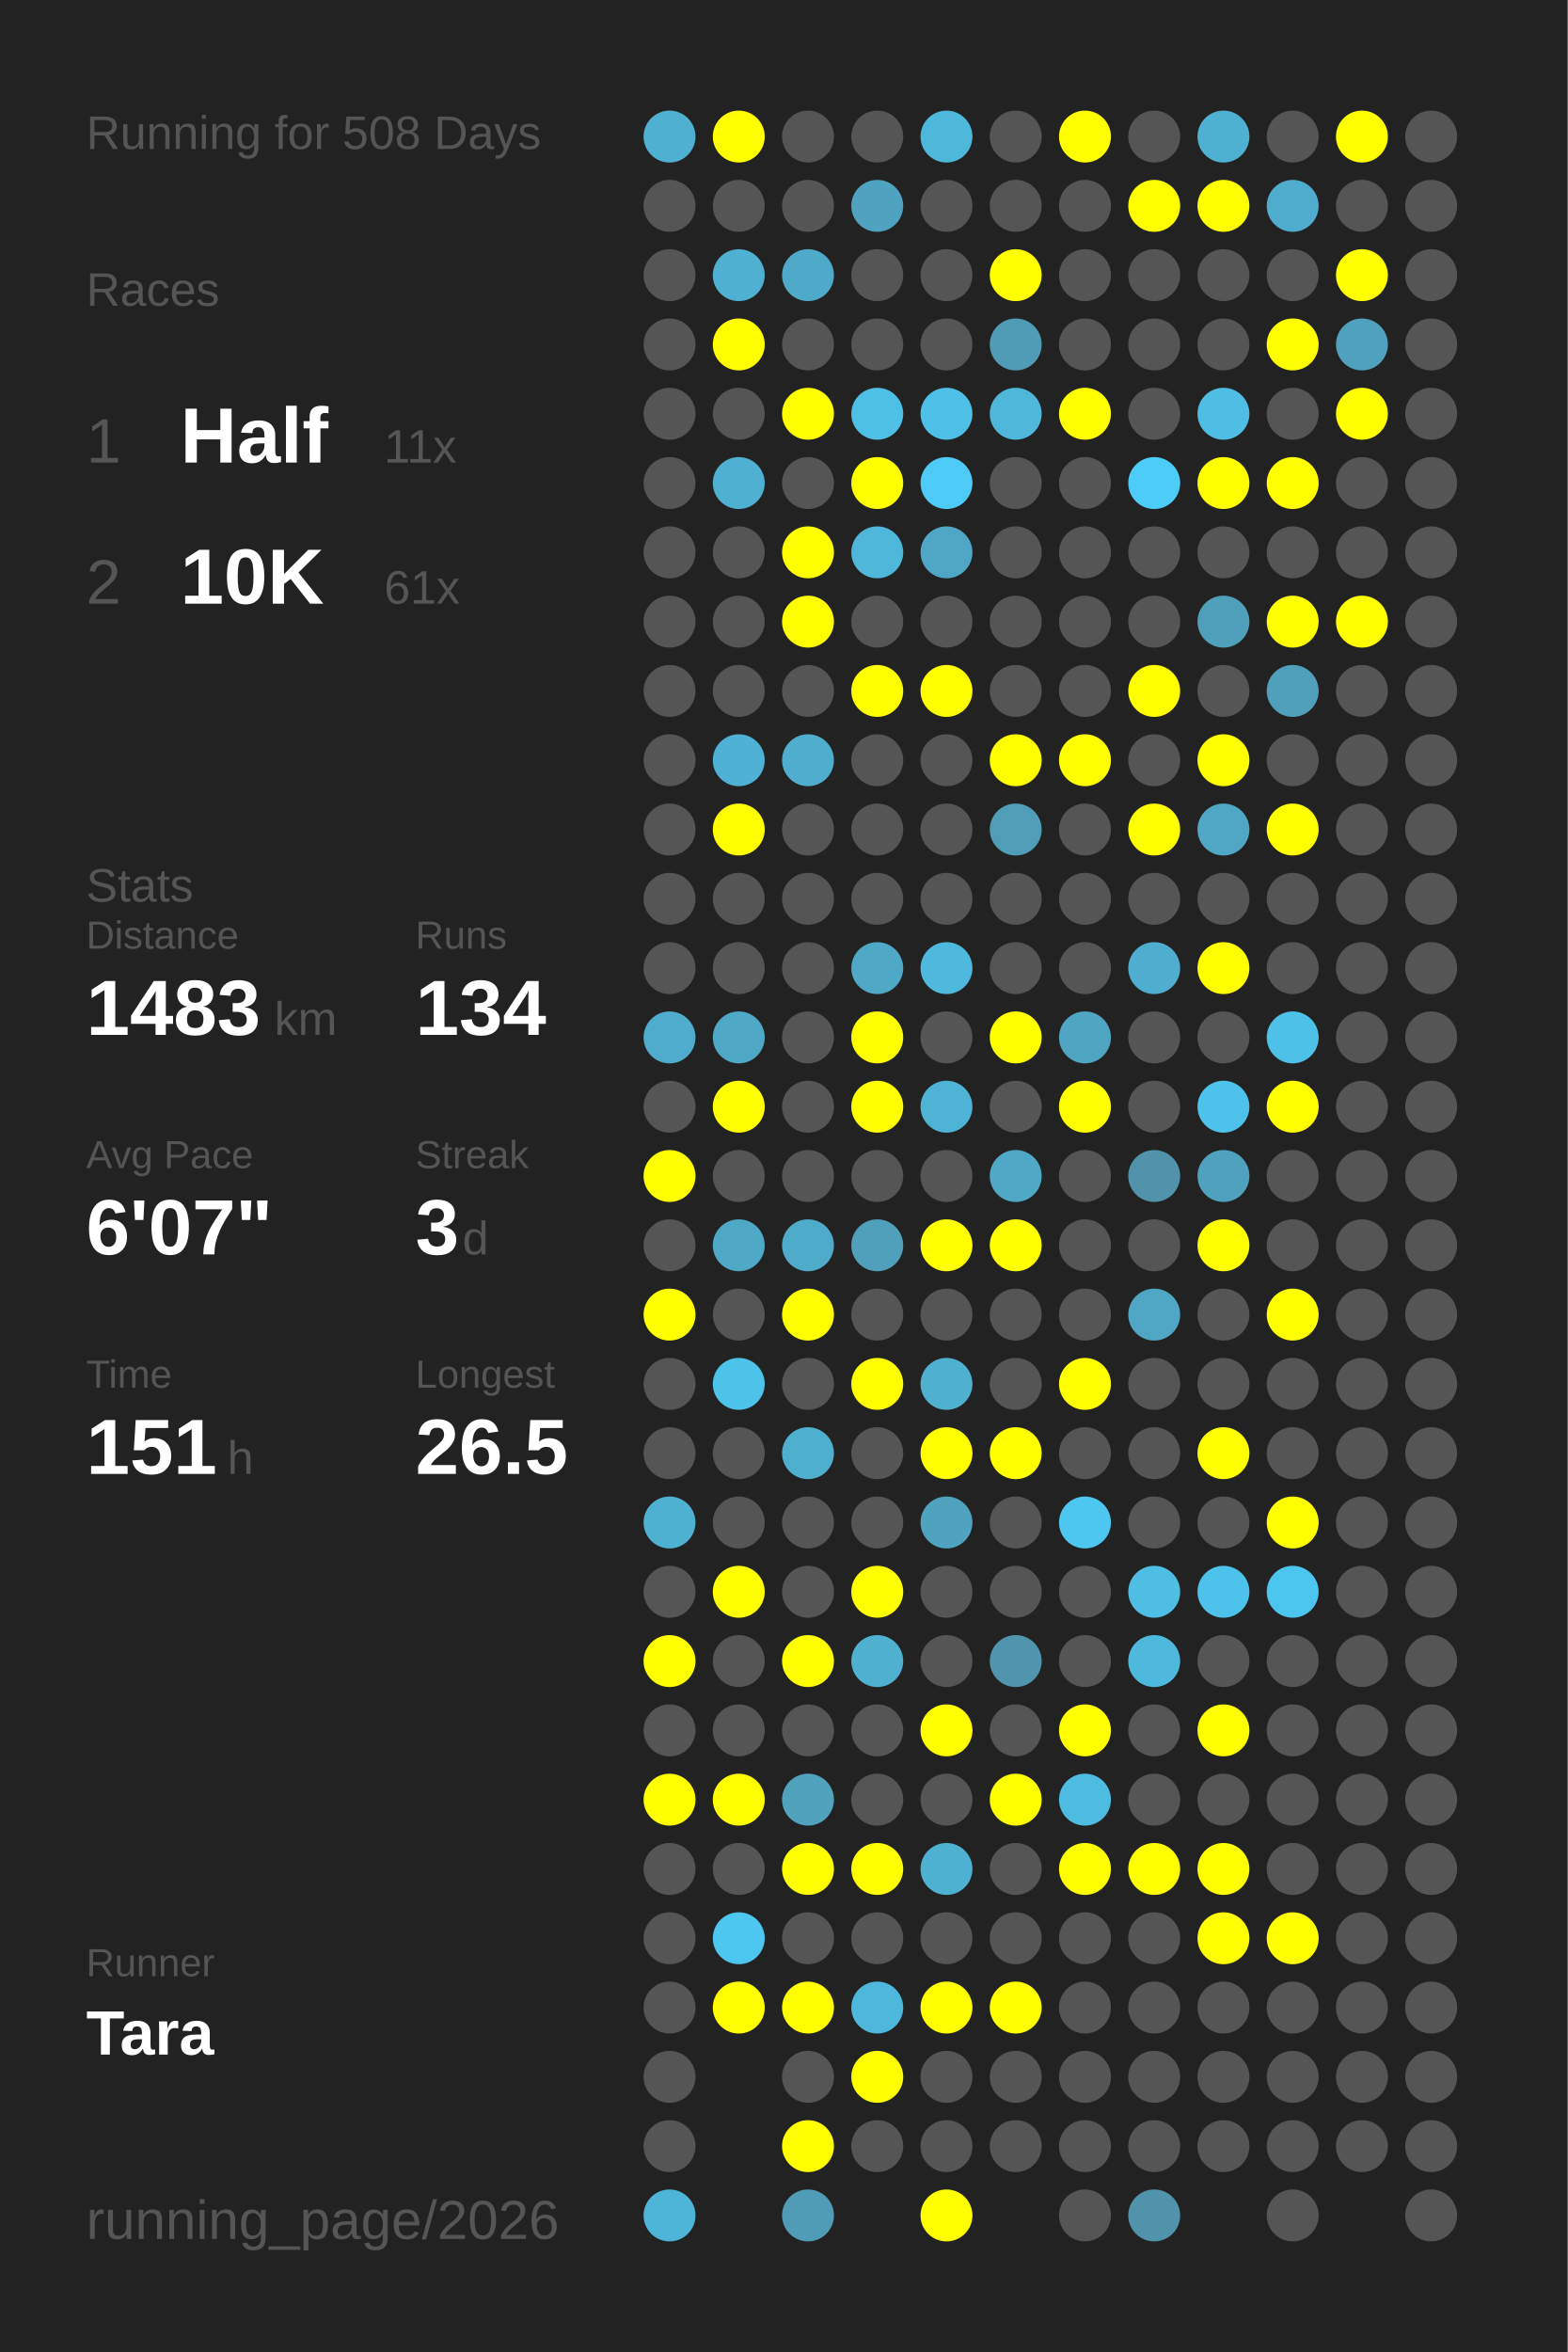
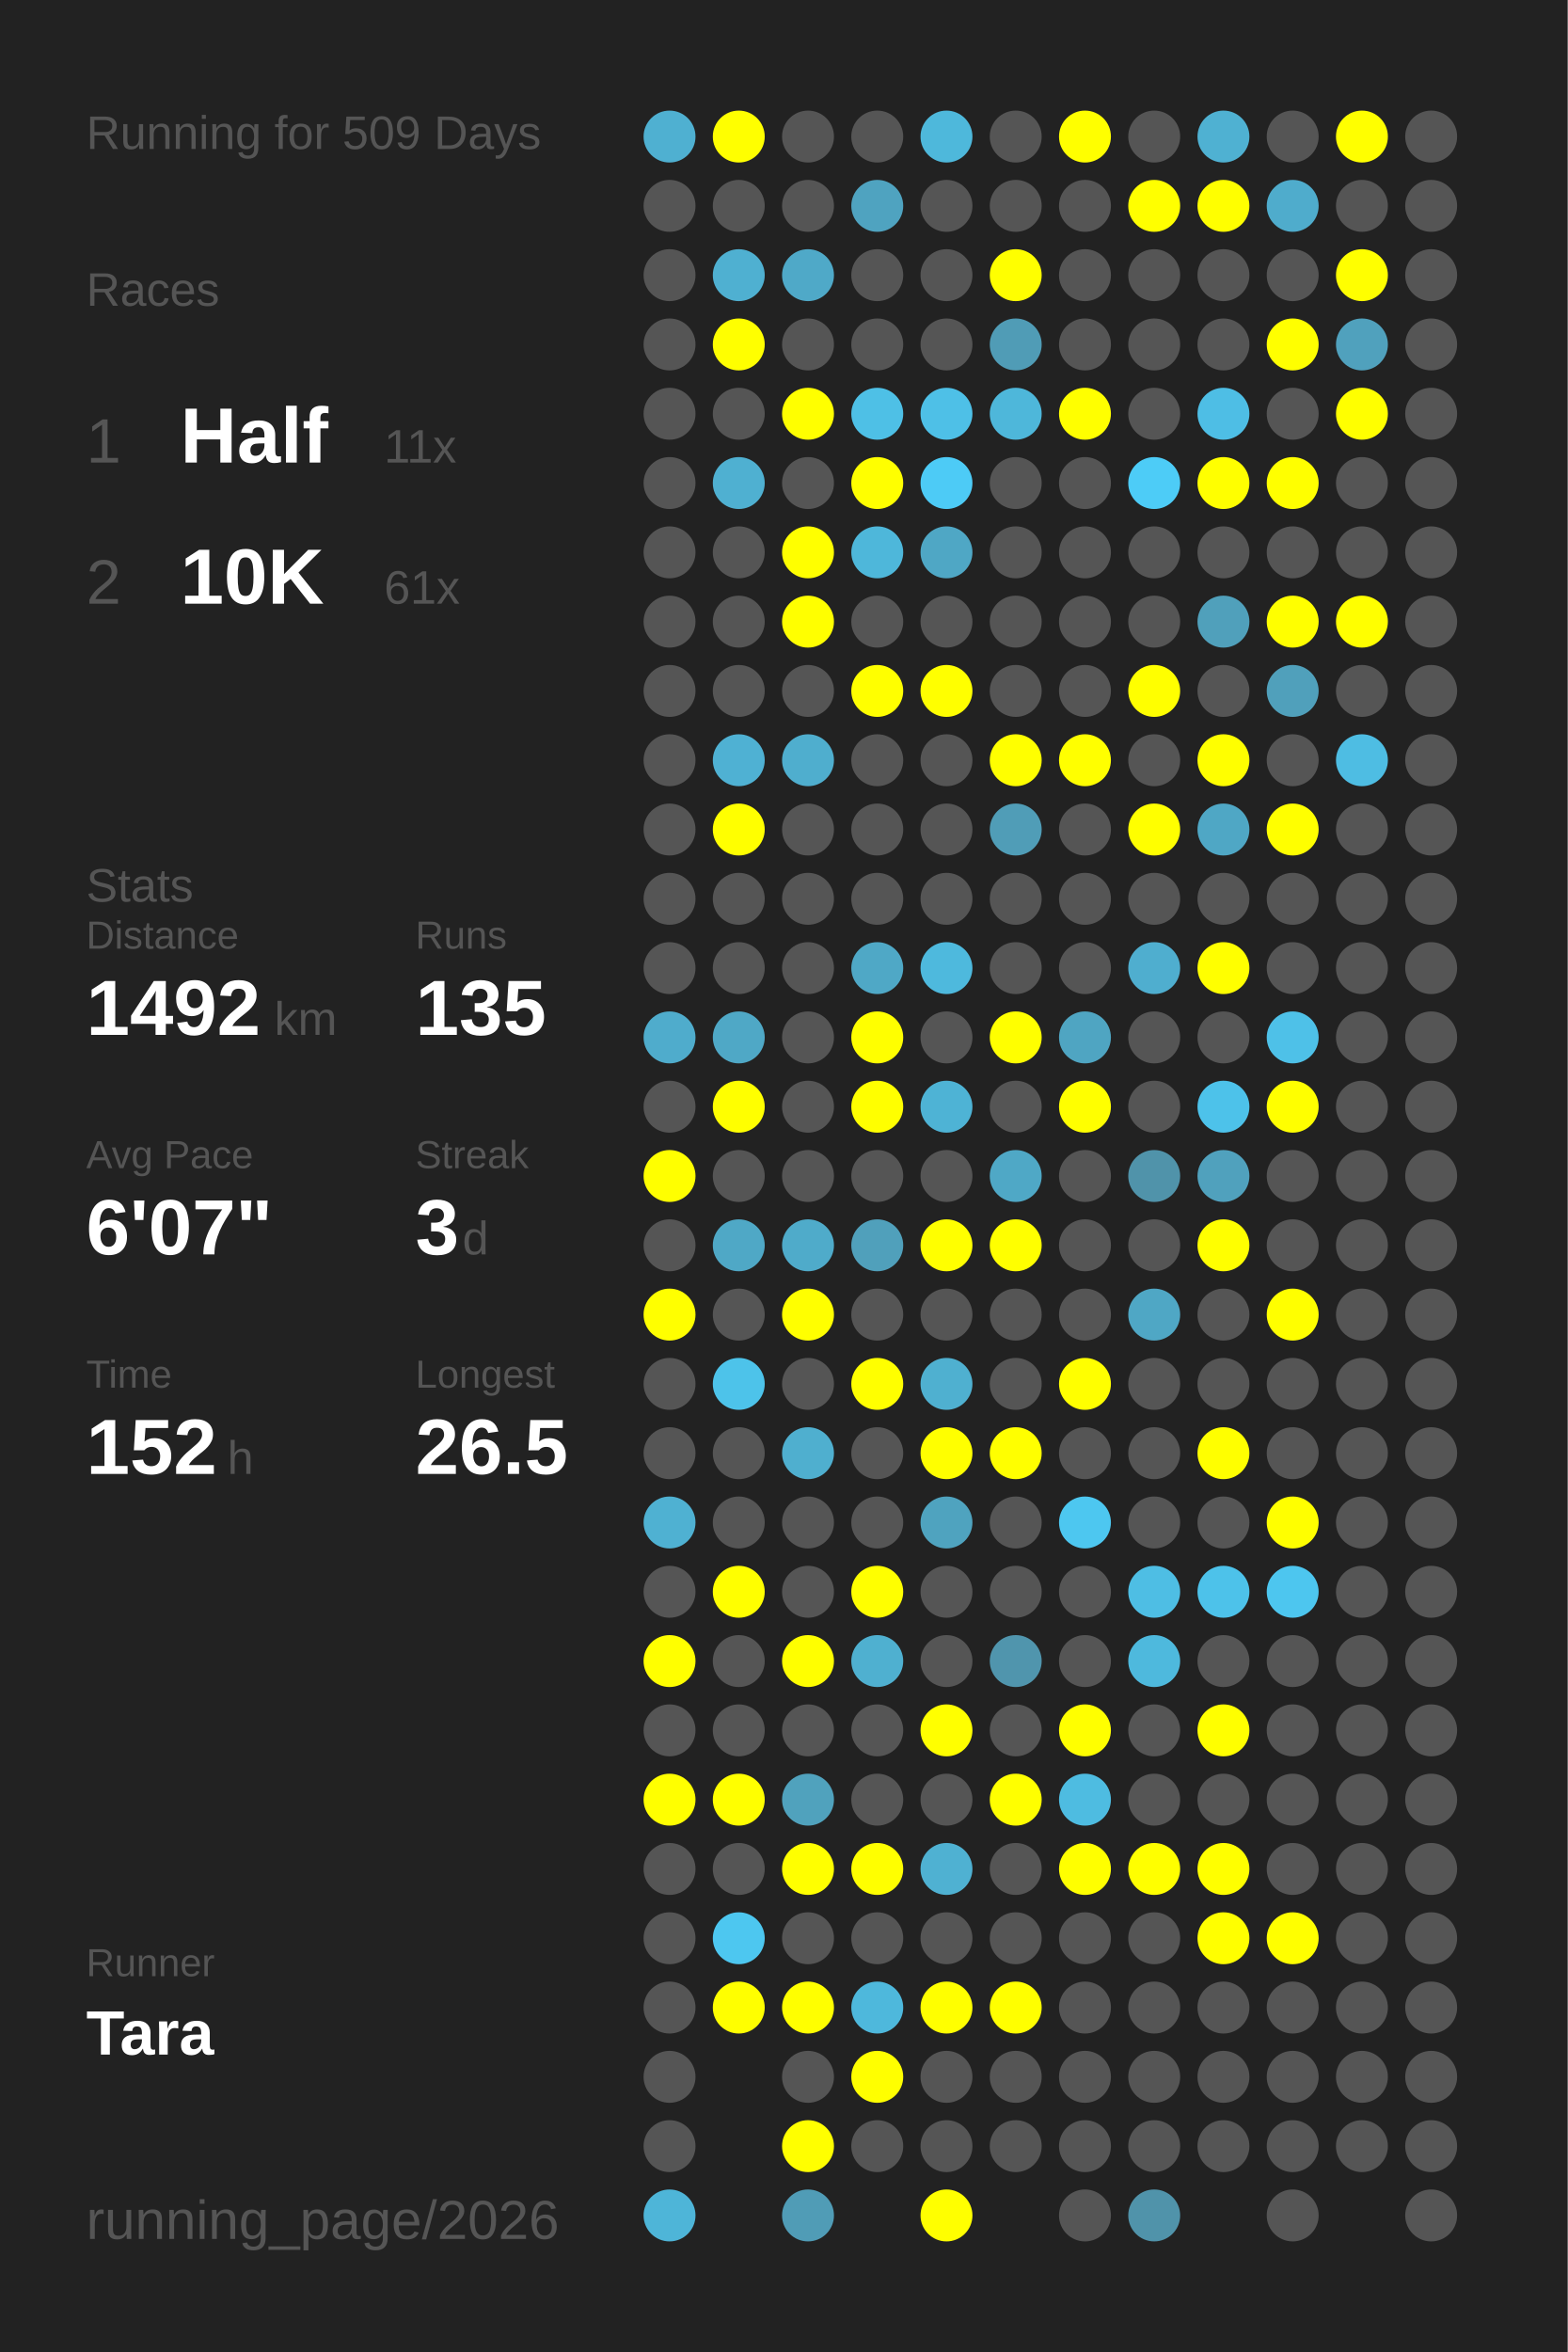
<svg xmlns="http://www.w3.org/2000/svg" baseProfile="full" height="300mm" version="1.1" viewBox="0,0,200,300" width="200mm">
  <defs />
  <rect fill="#222222" height="300" width="200" x="0" y="0" />
-   <text fill="#555555" style="font-size:6px; font-family:Arial;" x="11" y="19">Running for 508 Days</text>
+   <text fill="#555555" style="font-size:6px; font-family:Arial;" x="11" y="19">Running for 509 Days</text>
  <text fill="#555555" style="font-size:6px; font-family:Arial;" x="11" y="39">Races</text>
  <text fill="#555555" style="font-size:8px; font-family:Arial;" x="11" y="59">1</text>
  <text fill="#FFFFFF" style="font-size:10px; font-family:Arial; font-weight:bold;" x="23" y="59">Half</text>
  <text fill="#555555" style="font-size:6px; font-family:Arial;" x="49" y="59">11x</text>
  <text fill="#555555" style="font-size:8px; font-family:Arial;" x="11" y="77">2</text>
  <text fill="#FFFFFF" style="font-size:10px; font-family:Arial; font-weight:bold;" x="23" y="77">10K</text>
  <text fill="#555555" style="font-size:6px; font-family:Arial;" x="49" y="77">61x</text>
  <text fill="#555555" style="font-size:6px; font-family:Arial;" x="11" y="115">Stats</text>
  <text fill="#555555" style="font-size:5px; font-family:Arial;" x="11" y="121">Distance</text>
-   <text fill="#FFFFFF" style="font-size:10px; font-family:Arial; font-weight:bold;" x="11" y="132">1483</text>
+   <text fill="#FFFFFF" style="font-size:10px; font-family:Arial; font-weight:bold;" x="11" y="132">1492</text>
  <text fill="#555555" style="font-size:6px; font-family:Arial;" x="35" y="132">km</text>
  <text fill="#555555" style="font-size:5px; font-family:Arial;" x="53" y="121">Runs</text>
-   <text fill="#FFFFFF" style="font-size:10px; font-family:Arial; font-weight:bold;" x="53" y="132">134</text>
+   <text fill="#FFFFFF" style="font-size:10px; font-family:Arial; font-weight:bold;" x="53" y="132">135</text>
  <text fill="#555555" style="font-size:5px; font-family:Arial;" x="11" y="149">Avg Pace</text>
  <text fill="#FFFFFF" style="font-size:10px; font-family:Arial; font-weight:bold;" x="11" y="160">6'07"</text>
  <text fill="#555555" style="font-size:5px; font-family:Arial;" x="53" y="149">Streak</text>
  <text fill="#FFFFFF" style="font-size:10px; font-family:Arial; font-weight:bold;" x="53" y="160">3</text>
  <text fill="#555555" style="font-size:6px; font-family:Arial;" x="59" y="160">d</text>
  <text fill="#555555" style="font-size:5px; font-family:Arial;" x="11" y="177">Time</text>
-   <text fill="#FFFFFF" style="font-size:10px; font-family:Arial; font-weight:bold;" x="11" y="188">151</text>
+   <text fill="#FFFFFF" style="font-size:10px; font-family:Arial; font-weight:bold;" x="11" y="188">152</text>
  <text fill="#555555" style="font-size:6px; font-family:Arial;" x="29" y="188">h</text>
  <text fill="#555555" style="font-size:5px; font-family:Arial;" x="53" y="177">Longest</text>
  <text fill="#FFFFFF" style="font-size:10px; font-family:Arial; font-weight:bold;" x="53" y="188">26.5</text>
  <text fill="#555555" style="font-size:5px; font-family:Arial;" x="11" y="252.065">Runner</text>
  <text fill="#FFFFFF" style="font-size:8px; font-family:Arial; font-weight:bold;" x="11" y="262.065">Tara</text>
  <text fill="#555555" style="font-size:7px; font-family:Arial;" x="11" y="285.581">running_page/2026</text>
  <circle cx="85.417" cy="17.419" fill="#4fb0d1" r="3.312" />
  <circle cx="85.417" cy="26.258" fill="#555555" r="3.312" />
  <circle cx="85.417" cy="35.097" fill="#555555" r="3.312" />
  <circle cx="85.417" cy="43.935" fill="#555555" r="3.312" />
  <circle cx="85.417" cy="52.774" fill="#555555" r="3.312" />
  <circle cx="85.417" cy="61.613" fill="#555555" r="3.312" />
  <circle cx="85.417" cy="70.452" fill="#555555" r="3.312" />
  <circle cx="85.417" cy="79.29" fill="#555555" r="3.312" />
  <circle cx="85.417" cy="88.129" fill="#555555" r="3.312" />
  <circle cx="85.417" cy="96.968" fill="#555555" r="3.312" />
  <circle cx="85.417" cy="105.806" fill="#555555" r="3.312" />
  <circle cx="85.417" cy="114.645" fill="#555555" r="3.312" />
  <circle cx="85.417" cy="123.484" fill="#555555" r="3.312" />
  <circle cx="85.417" cy="132.323" fill="#4faccc" r="3.312" />
  <circle cx="85.417" cy="141.161" fill="#555555" r="3.312" />
  <circle cx="85.417" cy="150" fill="#FFFF00" r="3.312" />
  <circle cx="85.417" cy="158.839" fill="#555555" r="3.312" />
  <circle cx="85.417" cy="167.677" fill="#FFFF00" r="3.312" />
  <circle cx="85.417" cy="176.516" fill="#555555" r="3.312" />
  <circle cx="85.417" cy="185.355" fill="#555555" r="3.312" />
  <circle cx="85.417" cy="194.194" fill="#4fb1d2" r="3.312" />
  <circle cx="85.417" cy="203.032" fill="#555555" r="3.312" />
  <circle cx="85.417" cy="211.871" fill="#FFFF00" r="3.312" />
  <circle cx="85.417" cy="220.71" fill="#555555" r="3.312" />
  <circle cx="85.417" cy="229.548" fill="#FFFF00" r="3.312" />
  <circle cx="85.417" cy="238.387" fill="#555555" r="3.312" />
  <circle cx="85.417" cy="247.226" fill="#555555" r="3.312" />
  <circle cx="85.417" cy="256.065" fill="#555555" r="3.312" />
  <circle cx="85.417" cy="264.903" fill="#555555" r="3.312" />
  <circle cx="85.417" cy="273.742" fill="#555555" r="3.312" />
  <circle cx="85.417" cy="282.581" fill="#4eb5d8" r="3.312" />
  <circle cx="94.25" cy="17.419" fill="#FFFF00" r="3.312" />
  <circle cx="94.25" cy="26.258" fill="#555555" r="3.312" />
  <circle cx="94.25" cy="35.097" fill="#4fb0d1" r="3.312" />
  <circle cx="94.25" cy="43.935" fill="#FFFF00" r="3.312" />
  <circle cx="94.25" cy="52.774" fill="#555555" r="3.312" />
  <circle cx="94.25" cy="61.613" fill="#4fb0d1" r="3.312" />
  <circle cx="94.25" cy="70.452" fill="#555555" r="3.312" />
  <circle cx="94.25" cy="79.29" fill="#555555" r="3.312" />
  <circle cx="94.25" cy="88.129" fill="#555555" r="3.312" />
  <circle cx="94.25" cy="96.968" fill="#4fb1d3" r="3.312" />
  <circle cx="94.25" cy="105.806" fill="#FFFF00" r="3.312" />
  <circle cx="94.25" cy="114.645" fill="#555555" r="3.312" />
  <circle cx="94.25" cy="123.484" fill="#555555" r="3.312" />
  <circle cx="94.25" cy="132.323" fill="#4fa8c6" r="3.312" />
  <circle cx="94.25" cy="141.161" fill="#FFFF00" r="3.312" />
  <circle cx="94.25" cy="150" fill="#555555" r="3.312" />
  <circle cx="94.25" cy="158.839" fill="#4fa8c6" r="3.312" />
  <circle cx="94.25" cy="167.677" fill="#555555" r="3.312" />
  <circle cx="94.25" cy="176.516" fill="#4dc3ea" r="3.312" />
  <circle cx="94.25" cy="185.355" fill="#555555" r="3.312" />
  <circle cx="94.25" cy="194.194" fill="#555555" r="3.312" />
  <circle cx="94.25" cy="203.032" fill="#FFFF00" r="3.312" />
  <circle cx="94.25" cy="211.871" fill="#555555" r="3.312" />
  <circle cx="94.25" cy="220.71" fill="#555555" r="3.312" />
  <circle cx="94.25" cy="229.548" fill="#FFFF00" r="3.312" />
  <circle cx="94.25" cy="238.387" fill="#555555" r="3.312" />
  <circle cx="94.25" cy="247.226" fill="#4dc7f0" r="3.312" />
  <circle cx="94.25" cy="256.065" fill="#FFFF00" r="3.312" />
  <circle cx="103.083" cy="17.419" fill="#555555" r="3.312" />
  <circle cx="103.083" cy="26.258" fill="#555555" r="3.312" />
  <circle cx="103.083" cy="35.097" fill="#4fa9c8" r="3.312" />
  <circle cx="103.083" cy="43.935" fill="#555555" r="3.312" />
  <circle cx="103.083" cy="52.774" fill="#FFFF00" r="3.312" />
  <circle cx="103.083" cy="61.613" fill="#555555" r="3.312" />
  <circle cx="103.083" cy="70.452" fill="#FFFF00" r="3.312" />
  <circle cx="103.083" cy="79.29" fill="#FFFF00" r="3.312" />
  <circle cx="103.083" cy="88.129" fill="#555555" r="3.312" />
  <circle cx="103.083" cy="96.968" fill="#4faece" r="3.312" />
  <circle cx="103.083" cy="105.806" fill="#555555" r="3.312" />
  <circle cx="103.083" cy="114.645" fill="#555555" r="3.312" />
  <circle cx="103.083" cy="123.484" fill="#555555" r="3.312" />
  <circle cx="103.083" cy="132.323" fill="#555555" r="3.312" />
  <circle cx="103.083" cy="141.161" fill="#555555" r="3.312" />
  <circle cx="103.083" cy="150" fill="#555555" r="3.312" />
  <circle cx="103.083" cy="158.839" fill="#4fabca" r="3.312" />
  <circle cx="103.083" cy="167.677" fill="#FFFF00" r="3.312" />
  <circle cx="103.083" cy="176.516" fill="#555555" r="3.312" />
  <circle cx="103.083" cy="185.355" fill="#4fafcf" r="3.312" />
  <circle cx="103.083" cy="194.194" fill="#555555" r="3.312" />
  <circle cx="103.083" cy="203.032" fill="#555555" r="3.312" />
  <circle cx="103.083" cy="211.871" fill="#FFFF00" r="3.312" />
  <circle cx="103.083" cy="220.71" fill="#555555" r="3.312" />
  <circle cx="103.083" cy="229.548" fill="#50a2bd" r="3.312" />
  <circle cx="103.083" cy="238.387" fill="#FFFF00" r="3.312" />
  <circle cx="103.083" cy="247.226" fill="#555555" r="3.312" />
  <circle cx="103.083" cy="256.065" fill="#FFFF00" r="3.312" />
  <circle cx="103.083" cy="264.903" fill="#555555" r="3.312" />
  <circle cx="103.083" cy="273.742" fill="#FFFF00" r="3.312" />
  <circle cx="103.083" cy="282.581" fill="#509cb6" r="3.312" />
  <circle cx="111.917" cy="17.419" fill="#555555" r="3.312" />
  <circle cx="111.917" cy="26.258" fill="#4fa3c0" r="3.312" />
  <circle cx="111.917" cy="35.097" fill="#555555" r="3.312" />
  <circle cx="111.917" cy="43.935" fill="#555555" r="3.312" />
  <circle cx="111.917" cy="52.774" fill="#4ec0e6" r="3.312" />
  <circle cx="111.917" cy="61.613" fill="#FFFF00" r="3.312" />
  <circle cx="111.917" cy="70.452" fill="#4eb7da" r="3.312" />
  <circle cx="111.917" cy="79.29" fill="#555555" r="3.312" />
  <circle cx="111.917" cy="88.129" fill="#FFFF00" r="3.312" />
  <circle cx="111.917" cy="96.968" fill="#555555" r="3.312" />
  <circle cx="111.917" cy="105.806" fill="#555555" r="3.312" />
  <circle cx="111.917" cy="114.645" fill="#555555" r="3.312" />
  <circle cx="111.917" cy="123.484" fill="#4fa8c6" r="3.312" />
  <circle cx="111.917" cy="132.323" fill="#FFFF00" r="3.312" />
  <circle cx="111.917" cy="141.161" fill="#FFFF00" r="3.312" />
  <circle cx="111.917" cy="150" fill="#555555" r="3.312" />
  <circle cx="111.917" cy="158.839" fill="#50a0bb" r="3.312" />
  <circle cx="111.917" cy="167.677" fill="#555555" r="3.312" />
  <circle cx="111.917" cy="176.516" fill="#FFFF00" r="3.312" />
  <circle cx="111.917" cy="185.355" fill="#555555" r="3.312" />
  <circle cx="111.917" cy="194.194" fill="#555555" r="3.312" />
  <circle cx="111.917" cy="203.032" fill="#FFFF00" r="3.312" />
  <circle cx="111.917" cy="211.871" fill="#4fb0d0" r="3.312" />
  <circle cx="111.917" cy="220.71" fill="#555555" r="3.312" />
  <circle cx="111.917" cy="229.548" fill="#555555" r="3.312" />
  <circle cx="111.917" cy="238.387" fill="#FFFF00" r="3.312" />
  <circle cx="111.917" cy="247.226" fill="#555555" r="3.312" />
  <circle cx="111.917" cy="256.065" fill="#4eb8dc" r="3.312" />
  <circle cx="111.917" cy="264.903" fill="#FFFF00" r="3.312" />
  <circle cx="111.917" cy="273.742" fill="#555555" r="3.312" />
  <circle cx="120.75" cy="17.419" fill="#4eb8db" r="3.312" />
  <circle cx="120.75" cy="26.258" fill="#555555" r="3.312" />
  <circle cx="120.75" cy="35.097" fill="#555555" r="3.312" />
  <circle cx="120.75" cy="43.935" fill="#555555" r="3.312" />
  <circle cx="120.75" cy="52.774" fill="#4ec0e7" r="3.312" />
  <circle cx="120.75" cy="61.613" fill="#4dcbf6" r="3.312" />
  <circle cx="120.75" cy="70.452" fill="#4fa7c5" r="3.312" />
  <circle cx="120.75" cy="79.29" fill="#555555" r="3.312" />
  <circle cx="120.75" cy="88.129" fill="#FFFF00" r="3.312" />
  <circle cx="120.75" cy="96.968" fill="#555555" r="3.312" />
  <circle cx="120.75" cy="105.806" fill="#555555" r="3.312" />
  <circle cx="120.75" cy="114.645" fill="#555555" r="3.312" />
  <circle cx="120.75" cy="123.484" fill="#4eb9dd" r="3.312" />
  <circle cx="120.75" cy="132.323" fill="#555555" r="3.312" />
  <circle cx="120.75" cy="141.161" fill="#4eb3d5" r="3.312" />
  <circle cx="120.75" cy="150" fill="#555555" r="3.312" />
  <circle cx="120.75" cy="158.839" fill="#FFFF00" r="3.312" />
  <circle cx="120.75" cy="167.677" fill="#555555" r="3.312" />
  <circle cx="120.75" cy="176.516" fill="#4fb0d0" r="3.312" />
  <circle cx="120.75" cy="185.355" fill="#FFFF00" r="3.312" />
  <circle cx="120.75" cy="194.194" fill="#4fa3bf" r="3.312" />
  <circle cx="120.75" cy="203.032" fill="#555555" r="3.312" />
  <circle cx="120.75" cy="211.871" fill="#555555" r="3.312" />
  <circle cx="120.75" cy="220.71" fill="#FFFF00" r="3.312" />
  <circle cx="120.75" cy="229.548" fill="#555555" r="3.312" />
  <circle cx="120.75" cy="238.387" fill="#4fb1d2" r="3.312" />
  <circle cx="120.75" cy="247.226" fill="#555555" r="3.312" />
  <circle cx="120.75" cy="256.065" fill="#FFFF00" r="3.312" />
  <circle cx="120.75" cy="264.903" fill="#555555" r="3.312" />
  <circle cx="120.75" cy="273.742" fill="#555555" r="3.312" />
  <circle cx="120.75" cy="282.581" fill="#FFFF00" r="3.312" />
  <circle cx="129.583" cy="17.419" fill="#555555" r="3.312" />
  <circle cx="129.583" cy="26.258" fill="#555555" r="3.312" />
  <circle cx="129.583" cy="35.097" fill="#FFFF00" r="3.312" />
  <circle cx="129.583" cy="43.935" fill="#509cb6" r="3.312" />
  <circle cx="129.583" cy="52.774" fill="#4eb7da" r="3.312" />
  <circle cx="129.583" cy="61.613" fill="#555555" r="3.312" />
  <circle cx="129.583" cy="70.452" fill="#555555" r="3.312" />
  <circle cx="129.583" cy="79.29" fill="#555555" r="3.312" />
  <circle cx="129.583" cy="88.129" fill="#555555" r="3.312" />
  <circle cx="129.583" cy="96.968" fill="#FFFF00" r="3.312" />
  <circle cx="129.583" cy="105.806" fill="#509db7" r="3.312" />
  <circle cx="129.583" cy="114.645" fill="#555555" r="3.312" />
  <circle cx="129.583" cy="123.484" fill="#555555" r="3.312" />
  <circle cx="129.583" cy="132.323" fill="#FFFF00" r="3.312" />
  <circle cx="129.583" cy="141.161" fill="#555555" r="3.312" />
  <circle cx="129.583" cy="150" fill="#4fa8c6" r="3.312" />
  <circle cx="129.583" cy="158.839" fill="#FFFF00" r="3.312" />
  <circle cx="129.583" cy="167.677" fill="#555555" r="3.312" />
  <circle cx="129.583" cy="176.516" fill="#555555" r="3.312" />
  <circle cx="129.583" cy="185.355" fill="#FFFF00" r="3.312" />
  <circle cx="129.583" cy="194.194" fill="#555555" r="3.312" />
  <circle cx="129.583" cy="203.032" fill="#555555" r="3.312" />
  <circle cx="129.583" cy="211.871" fill="#5095ad" r="3.312" />
  <circle cx="129.583" cy="220.71" fill="#555555" r="3.312" />
  <circle cx="129.583" cy="229.548" fill="#FFFF00" r="3.312" />
  <circle cx="129.583" cy="238.387" fill="#555555" r="3.312" />
  <circle cx="129.583" cy="247.226" fill="#555555" r="3.312" />
  <circle cx="129.583" cy="256.065" fill="#FFFF00" r="3.312" />
  <circle cx="129.583" cy="264.903" fill="#555555" r="3.312" />
  <circle cx="129.583" cy="273.742" fill="#555555" r="3.312" />
  <circle cx="138.417" cy="17.419" fill="#FFFF00" r="3.312" />
  <circle cx="138.417" cy="26.258" fill="#555555" r="3.312" />
  <circle cx="138.417" cy="35.097" fill="#555555" r="3.312" />
  <circle cx="138.417" cy="43.935" fill="#555555" r="3.312" />
  <circle cx="138.417" cy="52.774" fill="#FFFF00" r="3.312" />
  <circle cx="138.417" cy="61.613" fill="#555555" r="3.312" />
  <circle cx="138.417" cy="70.452" fill="#555555" r="3.312" />
  <circle cx="138.417" cy="79.29" fill="#555555" r="3.312" />
  <circle cx="138.417" cy="88.129" fill="#555555" r="3.312" />
  <circle cx="138.417" cy="96.968" fill="#FFFF00" r="3.312" />
  <circle cx="138.417" cy="105.806" fill="#555555" r="3.312" />
  <circle cx="138.417" cy="114.645" fill="#555555" r="3.312" />
  <circle cx="138.417" cy="123.484" fill="#555555" r="3.312" />
  <circle cx="138.417" cy="132.323" fill="#4fa5c2" r="3.312" />
  <circle cx="138.417" cy="141.161" fill="#FFFF00" r="3.312" />
  <circle cx="138.417" cy="150" fill="#555555" r="3.312" />
  <circle cx="138.417" cy="158.839" fill="#555555" r="3.312" />
  <circle cx="138.417" cy="167.677" fill="#555555" r="3.312" />
  <circle cx="138.417" cy="176.516" fill="#FFFF00" r="3.312" />
  <circle cx="138.417" cy="185.355" fill="#555555" r="3.312" />
  <circle cx="138.417" cy="194.194" fill="#4dc7f0" r="3.312" />
  <circle cx="138.417" cy="203.032" fill="#555555" r="3.312" />
  <circle cx="138.417" cy="211.871" fill="#555555" r="3.312" />
  <circle cx="138.417" cy="220.71" fill="#FFFF00" r="3.312" />
  <circle cx="138.417" cy="229.548" fill="#4ebce1" r="3.312" />
  <circle cx="138.417" cy="238.387" fill="#FFFF00" r="3.312" />
  <circle cx="138.417" cy="247.226" fill="#555555" r="3.312" />
  <circle cx="138.417" cy="256.065" fill="#555555" r="3.312" />
  <circle cx="138.417" cy="264.903" fill="#555555" r="3.312" />
  <circle cx="138.417" cy="273.742" fill="#555555" r="3.312" />
  <circle cx="138.417" cy="282.581" fill="#555555" r="3.312" />
  <circle cx="147.25" cy="17.419" fill="#555555" r="3.312" />
  <circle cx="147.25" cy="26.258" fill="#FFFF00" r="3.312" />
  <circle cx="147.25" cy="35.097" fill="#555555" r="3.312" />
  <circle cx="147.25" cy="43.935" fill="#555555" r="3.312" />
  <circle cx="147.25" cy="52.774" fill="#555555" r="3.312" />
  <circle cx="147.25" cy="61.613" fill="#4dccf7" r="3.312" />
  <circle cx="147.25" cy="70.452" fill="#555555" r="3.312" />
  <circle cx="147.25" cy="79.29" fill="#555555" r="3.312" />
  <circle cx="147.25" cy="88.129" fill="#FFFF00" r="3.312" />
  <circle cx="147.25" cy="96.968" fill="#555555" r="3.312" />
  <circle cx="147.25" cy="105.806" fill="#FFFF00" r="3.312" />
  <circle cx="147.25" cy="114.645" fill="#555555" r="3.312" />
  <circle cx="147.25" cy="123.484" fill="#4faecf" r="3.312" />
  <circle cx="147.25" cy="132.323" fill="#555555" r="3.312" />
  <circle cx="147.25" cy="141.161" fill="#555555" r="3.312" />
  <circle cx="147.25" cy="150" fill="#5093aa" r="3.312" />
  <circle cx="147.25" cy="158.839" fill="#555555" r="3.312" />
  <circle cx="147.25" cy="167.677" fill="#4fa7c5" r="3.312" />
  <circle cx="147.25" cy="176.516" fill="#555555" r="3.312" />
  <circle cx="147.25" cy="185.355" fill="#555555" r="3.312" />
  <circle cx="147.25" cy="194.194" fill="#555555" r="3.312" />
  <circle cx="147.25" cy="203.032" fill="#4ebee4" r="3.312" />
  <circle cx="147.25" cy="211.871" fill="#4eb9dd" r="3.312" />
  <circle cx="147.25" cy="220.71" fill="#555555" r="3.312" />
  <circle cx="147.25" cy="229.548" fill="#555555" r="3.312" />
  <circle cx="147.25" cy="238.387" fill="#FFFF00" r="3.312" />
  <circle cx="147.25" cy="247.226" fill="#555555" r="3.312" />
  <circle cx="147.25" cy="256.065" fill="#555555" r="3.312" />
  <circle cx="147.25" cy="264.903" fill="#555555" r="3.312" />
  <circle cx="147.25" cy="273.742" fill="#555555" r="3.312" />
  <circle cx="147.25" cy="282.581" fill="#5093aa" r="3.312" />
  <circle cx="156.083" cy="17.419" fill="#4fb1d2" r="3.312" />
  <circle cx="156.083" cy="26.258" fill="#FFFF00" r="3.312" />
  <circle cx="156.083" cy="35.097" fill="#555555" r="3.312" />
  <circle cx="156.083" cy="43.935" fill="#555555" r="3.312" />
  <circle cx="156.083" cy="52.774" fill="#4ebee5" r="3.312" />
  <circle cx="156.083" cy="61.613" fill="#FFFF00" r="3.312" />
  <circle cx="156.083" cy="70.452" fill="#555555" r="3.312" />
  <circle cx="156.083" cy="79.29" fill="#50a0bb" r="3.312" />
  <circle cx="156.083" cy="88.129" fill="#555555" r="3.312" />
  <circle cx="156.083" cy="96.968" fill="#FFFF00" r="3.312" />
  <circle cx="156.083" cy="105.806" fill="#4fa7c5" r="3.312" />
  <circle cx="156.083" cy="114.645" fill="#555555" r="3.312" />
  <circle cx="156.083" cy="123.484" fill="#FFFF00" r="3.312" />
  <circle cx="156.083" cy="132.323" fill="#555555" r="3.312" />
  <circle cx="156.083" cy="141.161" fill="#4dc2ea" r="3.312" />
  <circle cx="156.083" cy="150" fill="#50a1bd" r="3.312" />
  <circle cx="156.083" cy="158.839" fill="#FFFF00" r="3.312" />
  <circle cx="156.083" cy="167.677" fill="#555555" r="3.312" />
  <circle cx="156.083" cy="176.516" fill="#555555" r="3.312" />
  <circle cx="156.083" cy="185.355" fill="#FFFF00" r="3.312" />
  <circle cx="156.083" cy="194.194" fill="#555555" r="3.312" />
  <circle cx="156.083" cy="203.032" fill="#4dc2ea" r="3.312" />
  <circle cx="156.083" cy="211.871" fill="#555555" r="3.312" />
  <circle cx="156.083" cy="220.71" fill="#FFFF00" r="3.312" />
  <circle cx="156.083" cy="229.548" fill="#555555" r="3.312" />
  <circle cx="156.083" cy="238.387" fill="#FFFF00" r="3.312" />
  <circle cx="156.083" cy="247.226" fill="#FFFF00" r="3.312" />
  <circle cx="156.083" cy="256.065" fill="#555555" r="3.312" />
  <circle cx="156.083" cy="264.903" fill="#555555" r="3.312" />
  <circle cx="156.083" cy="273.742" fill="#555555" r="3.312" />
  <circle cx="164.917" cy="17.419" fill="#555555" r="3.312" />
  <circle cx="164.917" cy="26.258" fill="#4faccc" r="3.312" />
  <circle cx="164.917" cy="35.097" fill="#555555" r="3.312" />
  <circle cx="164.917" cy="43.935" fill="#FFFF00" r="3.312" />
  <circle cx="164.917" cy="52.774" fill="#555555" r="3.312" />
  <circle cx="164.917" cy="61.613" fill="#FFFF00" r="3.312" />
  <circle cx="164.917" cy="70.452" fill="#555555" r="3.312" />
  <circle cx="164.917" cy="79.29" fill="#FFFF00" r="3.312" />
  <circle cx="164.917" cy="88.129" fill="#50a0bb" r="3.312" />
  <circle cx="164.917" cy="96.968" fill="#555555" r="3.312" />
  <circle cx="164.917" cy="105.806" fill="#FFFF00" r="3.312" />
  <circle cx="164.917" cy="114.645" fill="#555555" r="3.312" />
  <circle cx="164.917" cy="123.484" fill="#555555" r="3.312" />
  <circle cx="164.917" cy="132.323" fill="#4ec1e8" r="3.312" />
  <circle cx="164.917" cy="141.161" fill="#FFFF00" r="3.312" />
  <circle cx="164.917" cy="150" fill="#555555" r="3.312" />
  <circle cx="164.917" cy="158.839" fill="#555555" r="3.312" />
  <circle cx="164.917" cy="167.677" fill="#FFFF00" r="3.312" />
  <circle cx="164.917" cy="176.516" fill="#555555" r="3.312" />
  <circle cx="164.917" cy="185.355" fill="#555555" r="3.312" />
  <circle cx="164.917" cy="194.194" fill="#FFFF00" r="3.312" />
  <circle cx="164.917" cy="203.032" fill="#4dc6ef" r="3.312" />
  <circle cx="164.917" cy="211.871" fill="#555555" r="3.312" />
  <circle cx="164.917" cy="220.71" fill="#555555" r="3.312" />
  <circle cx="164.917" cy="229.548" fill="#555555" r="3.312" />
  <circle cx="164.917" cy="238.387" fill="#555555" r="3.312" />
  <circle cx="164.917" cy="247.226" fill="#FFFF00" r="3.312" />
  <circle cx="164.917" cy="256.065" fill="#555555" r="3.312" />
  <circle cx="164.917" cy="264.903" fill="#555555" r="3.312" />
  <circle cx="164.917" cy="273.742" fill="#555555" r="3.312" />
  <circle cx="164.917" cy="282.581" fill="#555555" r="3.312" />
  <circle cx="173.75" cy="17.419" fill="#FFFF00" r="3.312" />
  <circle cx="173.75" cy="26.258" fill="#555555" r="3.312" />
  <circle cx="173.75" cy="35.097" fill="#FFFF00" r="3.312" />
  <circle cx="173.75" cy="43.935" fill="#50a1bd" r="3.312" />
  <circle cx="173.75" cy="52.774" fill="#FFFF00" r="3.312" />
  <circle cx="173.75" cy="61.613" fill="#555555" r="3.312" />
  <circle cx="173.75" cy="70.452" fill="#555555" r="3.312" />
  <circle cx="173.75" cy="79.29" fill="#FFFF00" r="3.312" />
  <circle cx="173.75" cy="88.129" fill="#555555" r="3.312" />
-   <circle cx="173.75" cy="96.968" fill="#555555" r="3.312" />
+   <circle cx="173.75" cy="96.968" fill="#4ebde3" r="3.312" />
  <circle cx="173.75" cy="105.806" fill="#555555" r="3.312" />
  <circle cx="173.75" cy="114.645" fill="#555555" r="3.312" />
  <circle cx="173.75" cy="123.484" fill="#555555" r="3.312" />
  <circle cx="173.75" cy="132.323" fill="#555555" r="3.312" />
  <circle cx="173.75" cy="141.161" fill="#555555" r="3.312" />
  <circle cx="173.75" cy="150" fill="#555555" r="3.312" />
  <circle cx="173.75" cy="158.839" fill="#555555" r="3.312" />
  <circle cx="173.75" cy="167.677" fill="#555555" r="3.312" />
  <circle cx="173.75" cy="176.516" fill="#555555" r="3.312" />
  <circle cx="173.75" cy="185.355" fill="#555555" r="3.312" />
  <circle cx="173.75" cy="194.194" fill="#555555" r="3.312" />
  <circle cx="173.75" cy="203.032" fill="#555555" r="3.312" />
  <circle cx="173.75" cy="211.871" fill="#555555" r="3.312" />
  <circle cx="173.75" cy="220.71" fill="#555555" r="3.312" />
  <circle cx="173.75" cy="229.548" fill="#555555" r="3.312" />
  <circle cx="173.75" cy="238.387" fill="#555555" r="3.312" />
  <circle cx="173.75" cy="247.226" fill="#555555" r="3.312" />
  <circle cx="173.75" cy="256.065" fill="#555555" r="3.312" />
  <circle cx="173.75" cy="264.903" fill="#555555" r="3.312" />
  <circle cx="173.75" cy="273.742" fill="#555555" r="3.312" />
  <circle cx="182.583" cy="17.419" fill="#555555" r="3.312" />
  <circle cx="182.583" cy="26.258" fill="#555555" r="3.312" />
  <circle cx="182.583" cy="35.097" fill="#555555" r="3.312" />
  <circle cx="182.583" cy="43.935" fill="#555555" r="3.312" />
  <circle cx="182.583" cy="52.774" fill="#555555" r="3.312" />
  <circle cx="182.583" cy="61.613" fill="#555555" r="3.312" />
  <circle cx="182.583" cy="70.452" fill="#555555" r="3.312" />
  <circle cx="182.583" cy="79.29" fill="#555555" r="3.312" />
  <circle cx="182.583" cy="88.129" fill="#555555" r="3.312" />
  <circle cx="182.583" cy="96.968" fill="#555555" r="3.312" />
  <circle cx="182.583" cy="105.806" fill="#555555" r="3.312" />
  <circle cx="182.583" cy="114.645" fill="#555555" r="3.312" />
  <circle cx="182.583" cy="123.484" fill="#555555" r="3.312" />
  <circle cx="182.583" cy="132.323" fill="#555555" r="3.312" />
  <circle cx="182.583" cy="141.161" fill="#555555" r="3.312" />
  <circle cx="182.583" cy="150" fill="#555555" r="3.312" />
  <circle cx="182.583" cy="158.839" fill="#555555" r="3.312" />
  <circle cx="182.583" cy="167.677" fill="#555555" r="3.312" />
  <circle cx="182.583" cy="176.516" fill="#555555" r="3.312" />
  <circle cx="182.583" cy="185.355" fill="#555555" r="3.312" />
  <circle cx="182.583" cy="194.194" fill="#555555" r="3.312" />
  <circle cx="182.583" cy="203.032" fill="#555555" r="3.312" />
  <circle cx="182.583" cy="211.871" fill="#555555" r="3.312" />
  <circle cx="182.583" cy="220.71" fill="#555555" r="3.312" />
  <circle cx="182.583" cy="229.548" fill="#555555" r="3.312" />
  <circle cx="182.583" cy="238.387" fill="#555555" r="3.312" />
  <circle cx="182.583" cy="247.226" fill="#555555" r="3.312" />
  <circle cx="182.583" cy="256.065" fill="#555555" r="3.312" />
  <circle cx="182.583" cy="264.903" fill="#555555" r="3.312" />
  <circle cx="182.583" cy="273.742" fill="#555555" r="3.312" />
  <circle cx="182.583" cy="282.581" fill="#555555" r="3.312" />
</svg>
